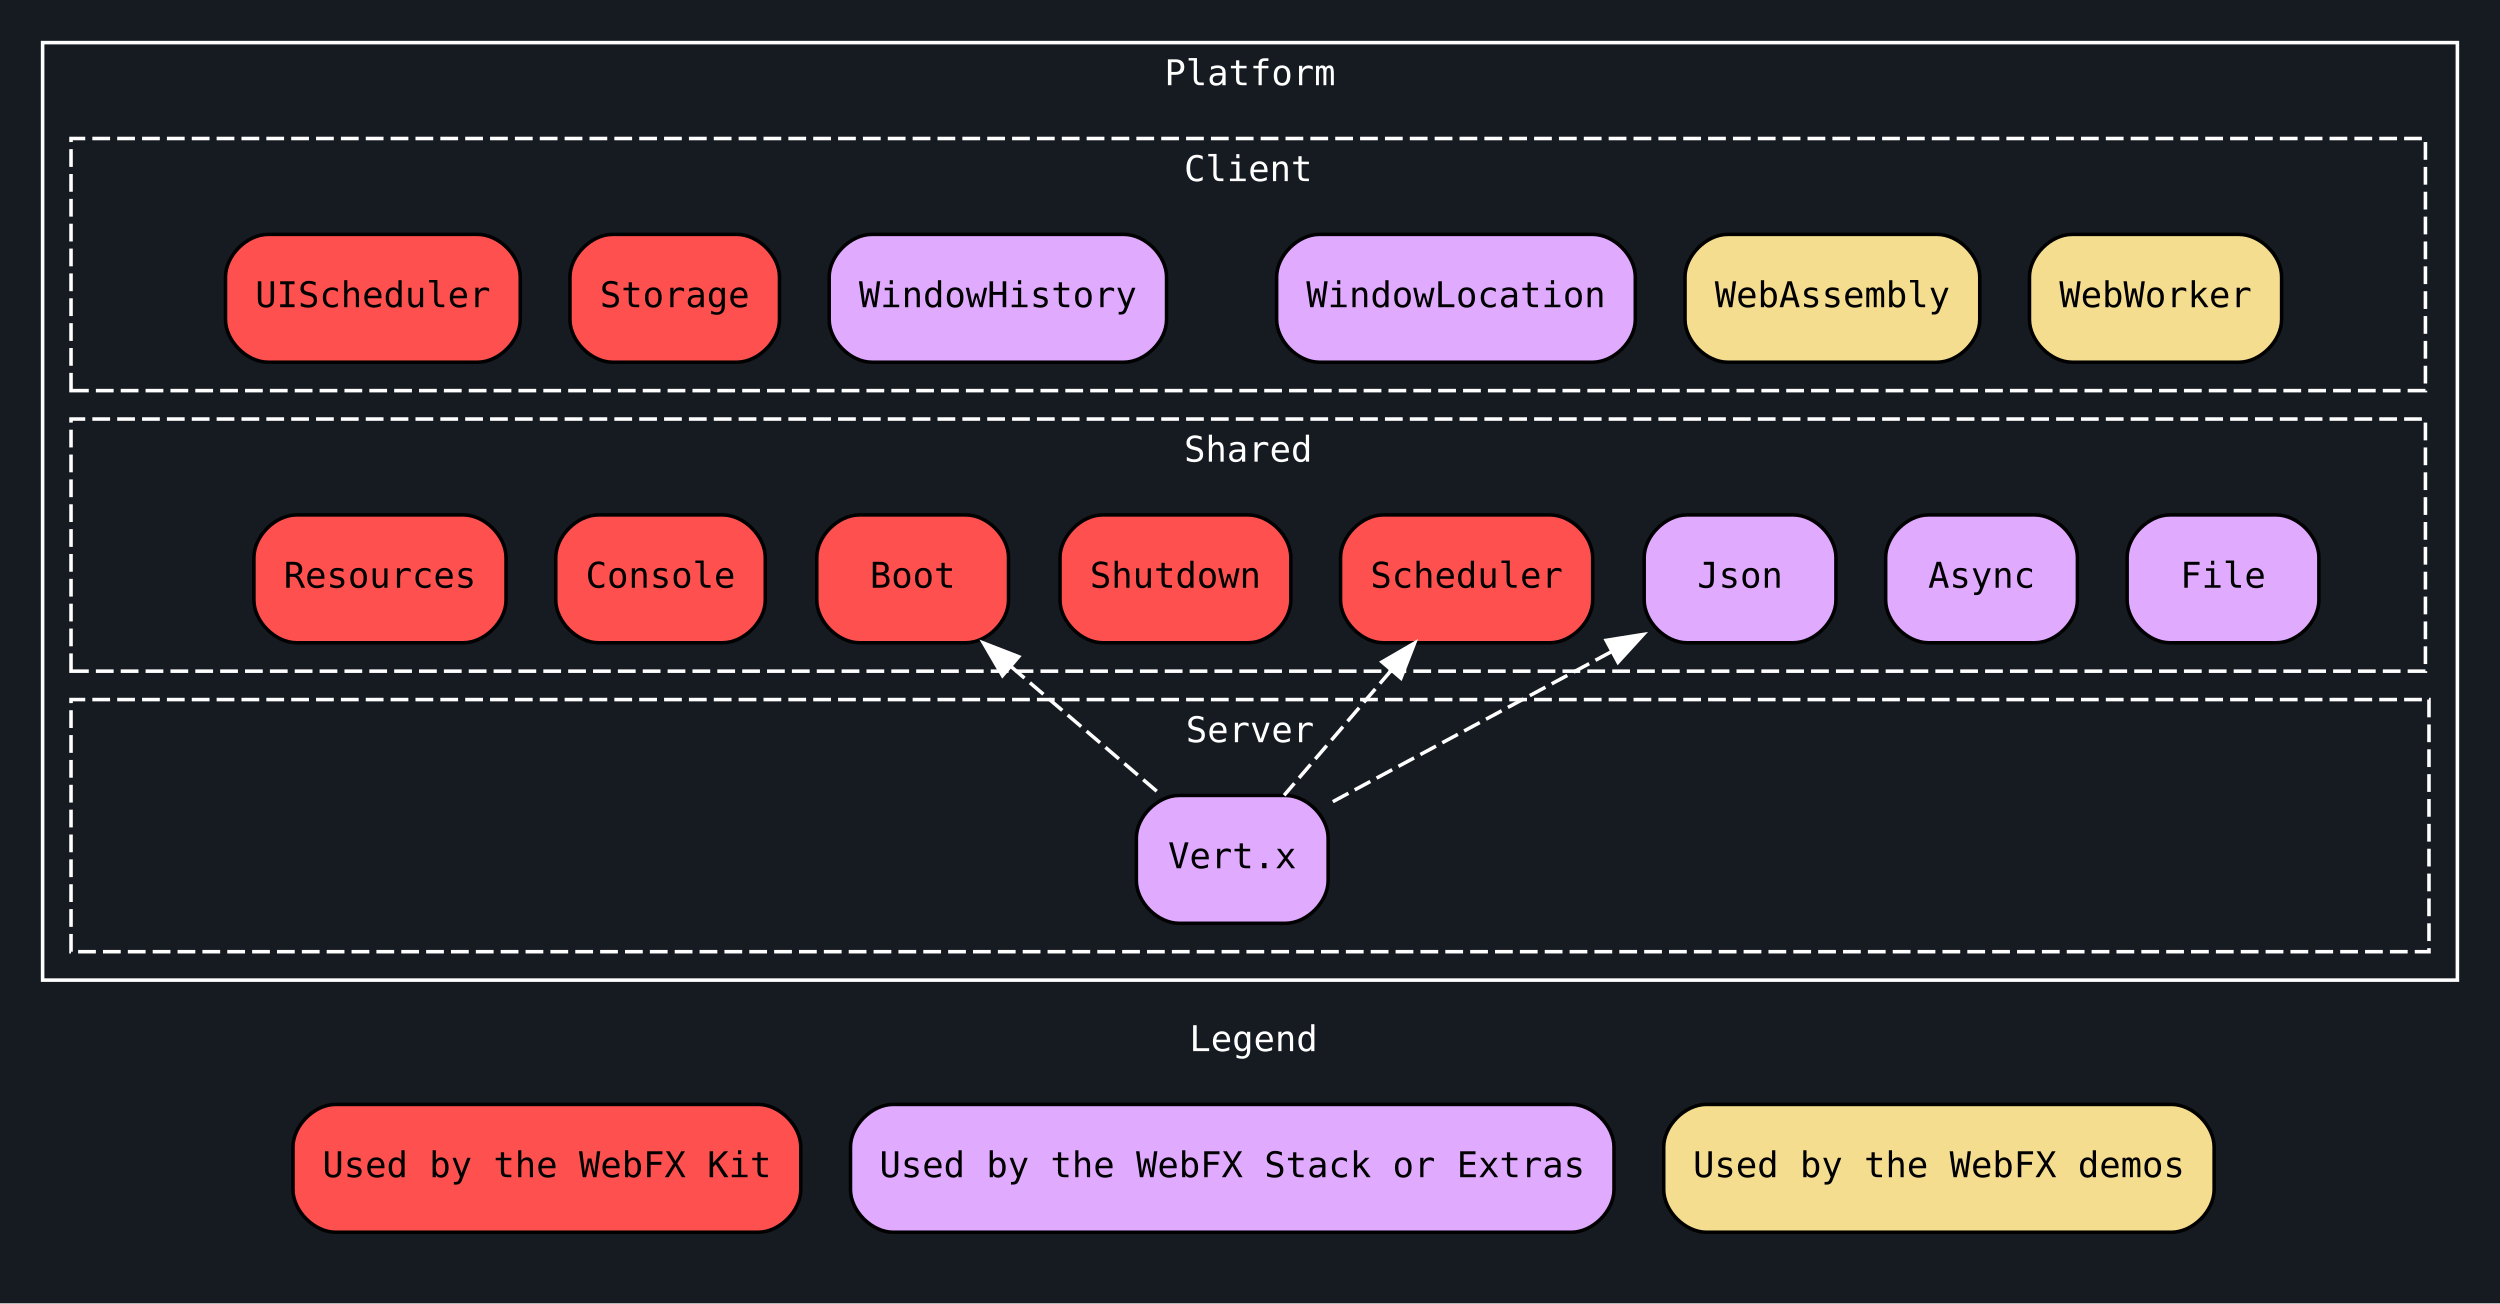
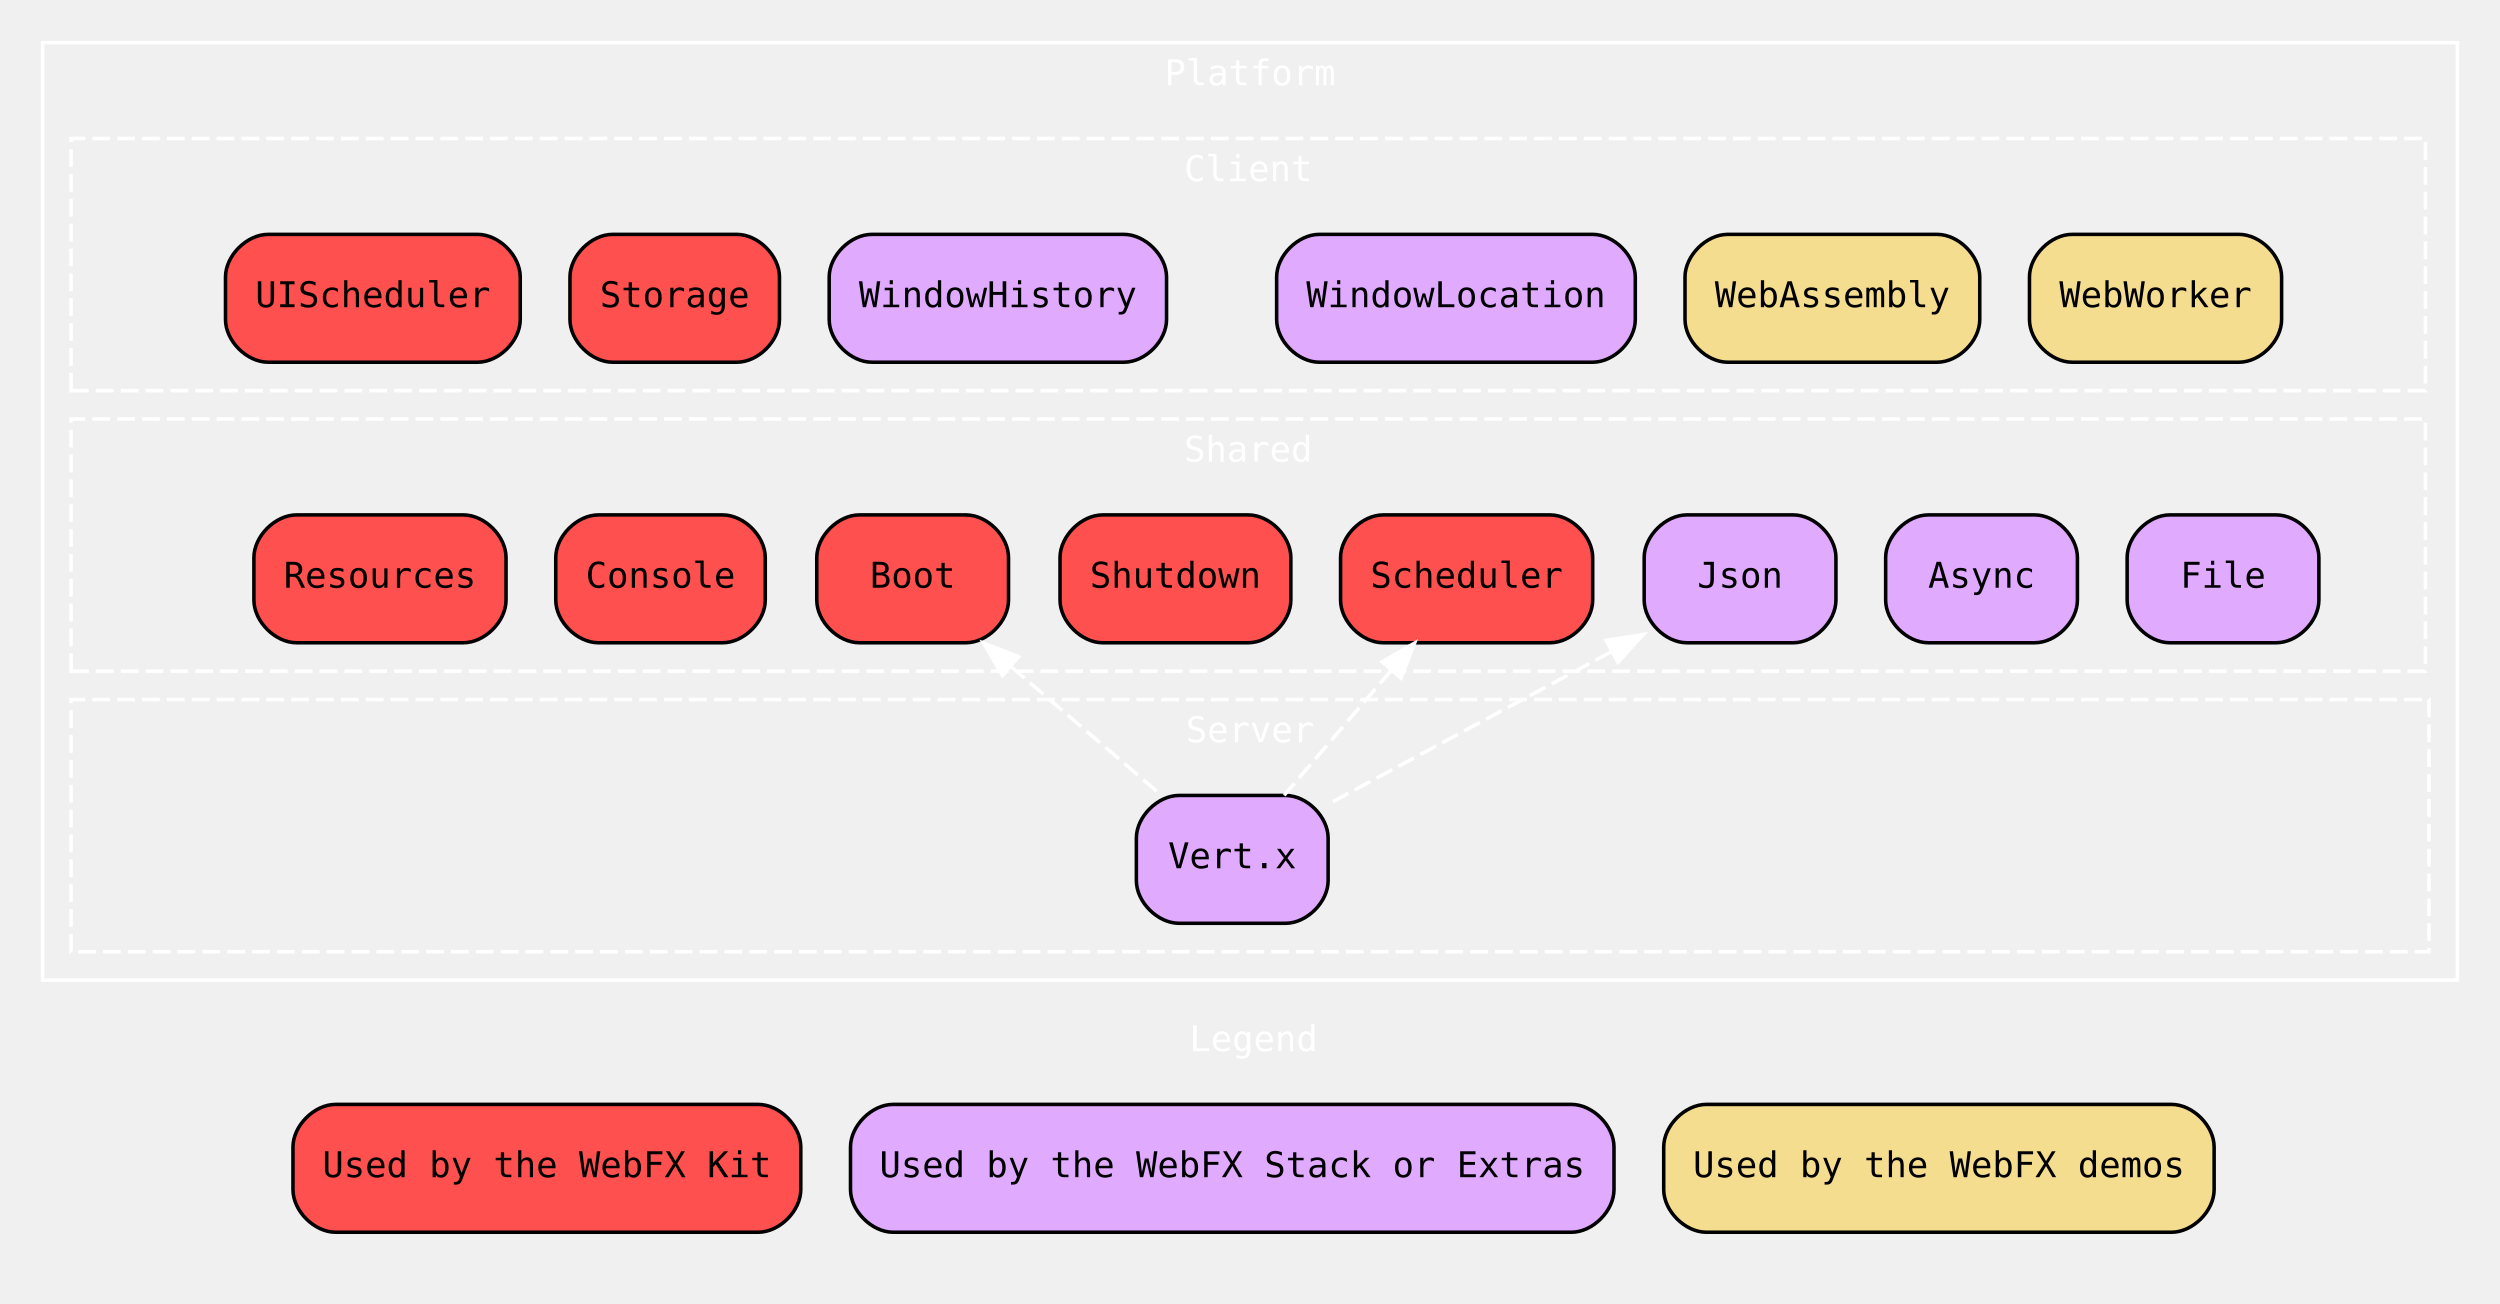
<svg xmlns="http://www.w3.org/2000/svg" height="367pt" preserveAspectRatio="xMidYMid meet" viewBox="0.00 0.00 704.00 367.00" width="704pt">
  <g class="graph" id="graph0" transform="scale(1 1) rotate(0) translate(4 363)">
-     <polygon fill="#161b21" points="-4,4 -4,-363 700,-363 700,4 -4,4" stroke="transparent" />
    <g class="cluster" id="clust1">
-       <polygon fill="#161b21" points="8,-87 8,-351 688,-351 688,-87 8,-87" stroke="white" />
+       <polygon fill="transparent" points="8,-87 8,-351 688,-351 688,-87 8,-87" stroke="white" />
      <text fill="white" font-family="monospace" font-size="10.00" text-anchor="middle" x="348" y="-339">Platform    </text>
    </g>
    <g class="cluster" id="clust2">
-       <polygon fill="#161b21" points="16,-253 16,-324 679,-324 679,-253 16,-253" stroke="white" stroke-dasharray="5,2" />
+       <polygon fill="transparent" points="16,-253 16,-324 679,-324 679,-253 16,-253" stroke="white" stroke-dasharray="5,2" />
      <text fill="white" font-family="monospace" font-size="10.00" text-anchor="middle" x="347.5" y="-312">Client    </text>
    </g>
    <g class="cluster" id="clust4">
-       <polygon fill="#161b21" points="16,-174 16,-245 679,-245 679,-174 16,-174" stroke="white" stroke-dasharray="5,2" />
+       <polygon fill="transparent" points="16,-174 16,-245 679,-245 679,-174 16,-174" stroke="white" stroke-dasharray="5,2" />
      <text fill="white" font-family="monospace" font-size="10.00" text-anchor="middle" x="347.5" y="-233">Shared   </text>
    </g>
    <g class="cluster" id="clust6">
-       <polygon fill="#161b21" points="16,-95 16,-166 680,-166 680,-95 16,-95" stroke="white" stroke-dasharray="5,2" />
+       <polygon fill="transparent" points="16,-95 16,-166 680,-166 680,-95 16,-95" stroke="white" stroke-dasharray="5,2" />
      <text fill="white" font-family="monospace" font-size="10.00" text-anchor="middle" x="348" y="-154">Server   </text>
    </g>
    <g class="cluster" id="clust8">
-       <polygon fill="#161b21" points="70,-8 70,-79 628,-79 628,-8 70,-8" stroke="transparent" stroke-dasharray="5,2" />
+       <polygon fill="transparent" points="70,-8 70,-79 628,-79 628,-8 70,-8" stroke="transparent" stroke-dasharray="5,2" />
      <text fill="white" font-family="monospace" font-size="10.00" text-anchor="middle" x="349" y="-67">Legend  </text>
    </g>
    <g class="node" id="node2">
      <path d="M130.5,-297C130.5,-297 71.5,-297 71.5,-297 65.5,-297 59.5,-291 59.5,-285 59.5,-285 59.5,-273 59.5,-273 59.5,-267 65.5,-261 71.5,-261 71.5,-261 130.5,-261 130.5,-261 136.5,-261 142.5,-267 142.5,-273 142.5,-273 142.5,-285 142.5,-285 142.5,-291 136.5,-297 130.5,-297" fill="#ff5050" stroke="black" />
      <text font-family="monospace" font-size="10.00" text-anchor="middle" x="101" y="-276.5">UIScheduler</text>
    </g>
    <g class="node" id="node3">
      <path d="M203.5,-297C203.5,-297 168.5,-297 168.5,-297 162.5,-297 156.5,-291 156.5,-285 156.5,-285 156.5,-273 156.5,-273 156.5,-267 162.5,-261 168.5,-261 168.5,-261 203.5,-261 203.5,-261 209.5,-261 215.5,-267 215.5,-273 215.5,-273 215.5,-285 215.5,-285 215.5,-291 209.5,-297 203.5,-297" fill="#ff5050" stroke="black" />
      <text font-family="monospace" font-size="10.00" text-anchor="middle" x="186" y="-276.5">Storage</text>
    </g>
    <g class="node" id="node4">
      <path d="M312.5,-297C312.5,-297 241.5,-297 241.5,-297 235.5,-297 229.5,-291 229.5,-285 229.5,-285 229.5,-273 229.5,-273 229.5,-267 235.5,-261 241.5,-261 241.5,-261 312.5,-261 312.5,-261 318.5,-261 324.5,-267 324.5,-273 324.5,-273 324.5,-285 324.5,-285 324.5,-291 318.5,-297 312.5,-297" fill="#e0aaff" stroke="black" />
      <text font-family="monospace" font-size="10.00" text-anchor="middle" x="277" y="-276.5">WindowHistory</text>
    </g>
    <g class="node" id="node6">
      <path d="M444.5,-297C444.5,-297 367.5,-297 367.5,-297 361.5,-297 355.5,-291 355.5,-285 355.5,-285 355.5,-273 355.5,-273 355.5,-267 361.5,-261 367.5,-261 367.5,-261 444.5,-261 444.5,-261 450.5,-261 456.5,-267 456.5,-273 456.5,-273 456.5,-285 456.5,-285 456.5,-291 450.5,-297 444.5,-297" fill="#e0aaff" stroke="black" />
      <text font-family="monospace" font-size="10.00" text-anchor="middle" x="406" y="-276.5">WindowLocation</text>
    </g>
    <g class="node" id="node14">
      <path d="M347.5,-218C347.5,-218 306.5,-218 306.5,-218 300.5,-218 294.5,-212 294.5,-206 294.5,-206 294.5,-194 294.5,-194 294.5,-188 300.5,-182 306.5,-182 306.5,-182 347.5,-182 347.5,-182 353.5,-182 359.5,-188 359.5,-194 359.5,-194 359.5,-206 359.5,-206 359.5,-212 353.5,-218 347.5,-218" fill="#ff5050" stroke="black" />
      <text font-family="monospace" font-size="10.00" text-anchor="middle" x="327" y="-197.5">Shutdown</text>
    </g>
    <g class="node" id="node7">
      <path d="M541.5,-297C541.5,-297 482.5,-297 482.5,-297 476.5,-297 470.5,-291 470.5,-285 470.5,-285 470.5,-273 470.5,-273 470.5,-267 476.5,-261 482.5,-261 482.5,-261 541.5,-261 541.5,-261 547.5,-261 553.5,-267 553.5,-273 553.5,-273 553.5,-285 553.5,-285 553.5,-291 547.5,-297 541.5,-297" fill="#f5dd90" stroke="black" />
      <text font-family="monospace" font-size="10.00" text-anchor="middle" x="512" y="-276.5">WebAssembly</text>
    </g>
    <g class="node" id="node8">
      <path d="M626.5,-297C626.5,-297 579.5,-297 579.5,-297 573.5,-297 567.5,-291 567.5,-285 567.5,-285 567.5,-273 567.5,-273 567.5,-267 573.5,-261 579.5,-261 579.5,-261 626.5,-261 626.5,-261 632.5,-261 638.5,-267 638.5,-273 638.5,-273 638.5,-285 638.5,-285 638.5,-291 632.5,-297 626.5,-297" fill="#f5dd90" stroke="black" />
      <text font-family="monospace" font-size="10.00" text-anchor="middle" x="603" y="-276.5">WebWorker</text>
    </g>
    <g class="node" id="node12">
      <path d="M126.5,-218C126.5,-218 79.5,-218 79.5,-218 73.5,-218 67.5,-212 67.5,-206 67.5,-206 67.5,-194 67.5,-194 67.5,-188 73.5,-182 79.5,-182 79.5,-182 126.5,-182 126.5,-182 132.5,-182 138.5,-188 138.5,-194 138.5,-194 138.5,-206 138.5,-206 138.5,-212 132.5,-218 126.5,-218" fill="#ff5050" stroke="black" />
      <text font-family="monospace" font-size="10.00" text-anchor="middle" x="103" y="-197.5">Resources</text>
    </g>
    <g class="node" id="node11">
      <path d="M268,-218C268,-218 238,-218 238,-218 232,-218 226,-212 226,-206 226,-206 226,-194 226,-194 226,-188 232,-182 238,-182 238,-182 268,-182 268,-182 274,-182 280,-188 280,-194 280,-194 280,-206 280,-206 280,-212 274,-218 268,-218" fill="#ff5050" stroke="black" />
      <text font-family="monospace" font-size="10.00" text-anchor="middle" x="253" y="-197.5">Boot</text>
    </g>
    <g class="node" id="node21">
      <path d="M358,-139C358,-139 328,-139 328,-139 322,-139 316,-133 316,-127 316,-127 316,-115 316,-115 316,-109 322,-103 328,-103 328,-103 358,-103 358,-103 364,-103 370,-109 370,-115 370,-115 370,-127 370,-127 370,-133 364,-139 358,-139" fill="#e0aaff" stroke="black" />
      <text font-family="monospace" font-size="10.00" text-anchor="middle" x="343" y="-118.5">Vert.x</text>
    </g>
    <g class="edge" id="edge20">
      <path d="M280.7,-175.3C294.4,-163.58 310.63,-149.7 323.08,-139.04" fill="none" stroke="white" stroke-dasharray="5,2" />
      <polygon fill="white" points="278.3,-172.75 272.97,-181.91 282.85,-178.07 278.3,-172.75" stroke="white" />
    </g>
    <g class="node" id="node13">
      <path d="M199.5,-218C199.5,-218 164.5,-218 164.5,-218 158.5,-218 152.5,-212 152.5,-206 152.5,-206 152.5,-194 152.5,-194 152.5,-188 158.5,-182 164.5,-182 164.5,-182 199.5,-182 199.5,-182 205.5,-182 211.5,-188 211.5,-194 211.5,-194 211.5,-206 211.5,-206 211.5,-212 205.5,-218 199.5,-218" fill="#ff5050" stroke="black" />
      <text font-family="monospace" font-size="10.00" text-anchor="middle" x="182" y="-197.5">Console</text>
    </g>
    <g class="node" id="node15">
      <path d="M432.5,-218C432.5,-218 385.5,-218 385.5,-218 379.5,-218 373.5,-212 373.5,-206 373.5,-206 373.5,-194 373.5,-194 373.5,-188 379.5,-182 385.5,-182 385.5,-182 432.5,-182 432.5,-182 438.5,-182 444.5,-188 444.5,-194 444.5,-194 444.5,-206 444.5,-206 444.5,-212 438.5,-218 432.5,-218" fill="#ff5050" stroke="black" />
      <text font-family="monospace" font-size="10.00" text-anchor="middle" x="409" y="-197.5">Scheduler</text>
    </g>
    <g class="node" id="node16">
      <path d="M501,-218C501,-218 471,-218 471,-218 465,-218 459,-212 459,-206 459,-206 459,-194 459,-194 459,-188 465,-182 471,-182 471,-182 501,-182 501,-182 507,-182 513,-188 513,-194 513,-194 513,-206 513,-206 513,-212 507,-218 501,-218" fill="#e0aaff" stroke="black" />
      <text font-family="monospace" font-size="10.00" text-anchor="middle" x="486" y="-197.5">Json</text>
    </g>
    <g class="edge" id="edge21">
      <path d="M387.84,-174.31C377.97,-162.8 366.49,-149.4 357.61,-139.04" fill="none" stroke="white" stroke-dasharray="5,2" />
      <polygon fill="white" points="385.19,-176.6 394.35,-181.91 390.5,-172.04 385.19,-176.6" stroke="white" />
    </g>
    <g class="node" id="node17">
      <path d="M569,-218C569,-218 539,-218 539,-218 533,-218 527,-212 527,-206 527,-206 527,-194 527,-194 527,-188 533,-182 539,-182 539,-182 569,-182 569,-182 575,-182 581,-188 581,-194 581,-194 581,-206 581,-206 581,-212 575,-218 569,-218" fill="#e0aaff" stroke="black" />
      <text font-family="monospace" font-size="10.00" text-anchor="middle" x="554" y="-197.5">Async</text>
    </g>
    <g class="edge" id="edge22">
      <path d="M449.68,-179.44C424.92,-166.11 392.67,-148.74 370.13,-136.61" fill="none" stroke="white" stroke-dasharray="5,2" />
      <polygon fill="white" points="448.3,-182.68 458.77,-184.34 451.62,-176.51 448.3,-182.68" stroke="white" />
    </g>
    <g class="node" id="node18">
      <path d="M637,-218C637,-218 607,-218 607,-218 601,-218 595,-212 595,-206 595,-206 595,-194 595,-194 595,-188 601,-182 607,-182 607,-182 637,-182 637,-182 643,-182 649,-188 649,-194 649,-194 649,-206 649,-206 649,-212 643,-218 637,-218" fill="#e0aaff" stroke="black" />
      <text font-family="monospace" font-size="10.00" text-anchor="middle" x="622" y="-197.5">File</text>
    </g>
    <g class="node" id="node24">
      <path d="M438.5,-52C438.5,-52 247.5,-52 247.5,-52 241.5,-52 235.5,-46 235.5,-40 235.5,-40 235.5,-28 235.5,-28 235.5,-22 241.5,-16 247.5,-16 247.5,-16 438.5,-16 438.5,-16 444.5,-16 450.5,-22 450.5,-28 450.5,-28 450.5,-40 450.5,-40 450.5,-46 444.5,-52 438.5,-52" fill="#e0aaff" stroke="black" />
      <text font-family="monospace" font-size="10.00" text-anchor="middle" x="343" y="-31.5">Used by the WebFX Stack or Extras</text>
    </g>
    <g class="node" id="node23">
      <path d="M209.5,-52C209.5,-52 90.5,-52 90.5,-52 84.5,-52 78.5,-46 78.5,-40 78.5,-40 78.5,-28 78.5,-28 78.5,-22 84.5,-16 90.5,-16 90.5,-16 209.5,-16 209.5,-16 215.5,-16 221.5,-22 221.5,-28 221.5,-28 221.5,-40 221.5,-40 221.5,-46 215.5,-52 209.5,-52" fill="#ff5050" stroke="black" />
      <text font-family="monospace" font-size="10.00" text-anchor="middle" x="150" y="-31.5">Used by the WebFX Kit</text>
    </g>
    <g class="node" id="node25">
      <path d="M607.5,-52C607.5,-52 476.5,-52 476.5,-52 470.5,-52 464.5,-46 464.5,-40 464.5,-40 464.5,-28 464.5,-28 464.5,-22 470.5,-16 476.5,-16 476.5,-16 607.5,-16 607.5,-16 613.5,-16 619.5,-22 619.5,-28 619.5,-28 619.5,-40 619.5,-40 619.5,-46 613.5,-52 607.5,-52" fill="#f5dd90" stroke="black" />
      <text font-family="monospace" font-size="10.00" text-anchor="middle" x="542" y="-31.5">Used by the WebFX demos</text>
    </g>
  </g>
</svg>
